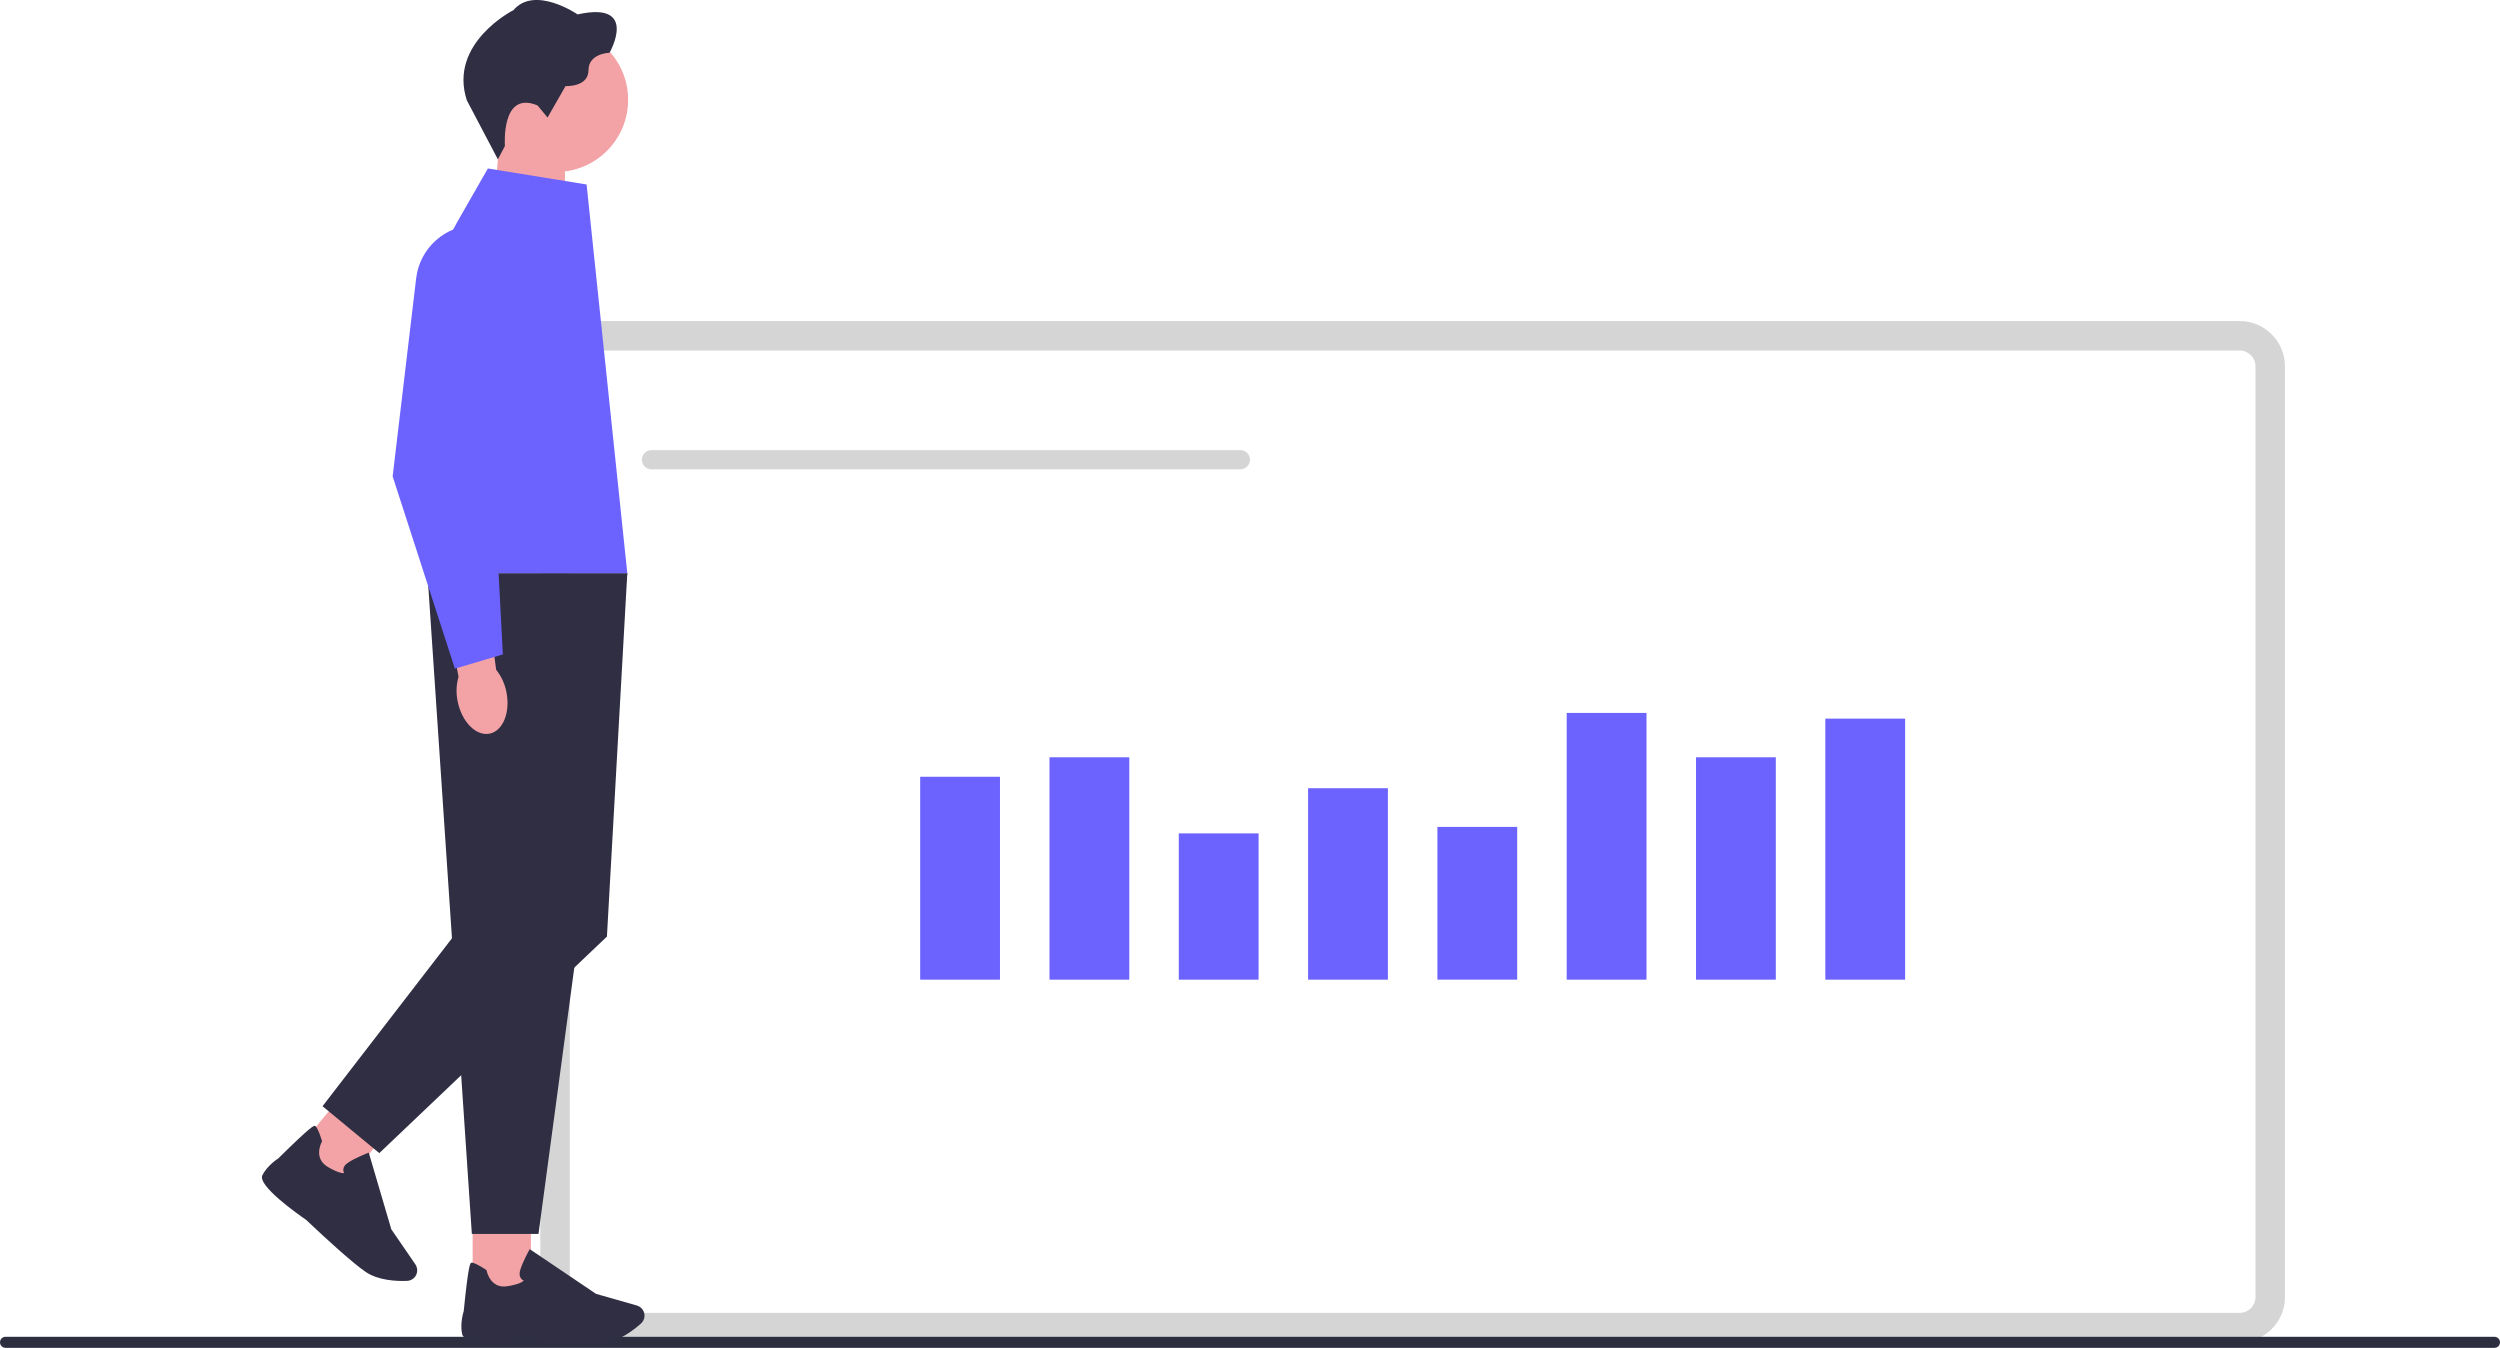
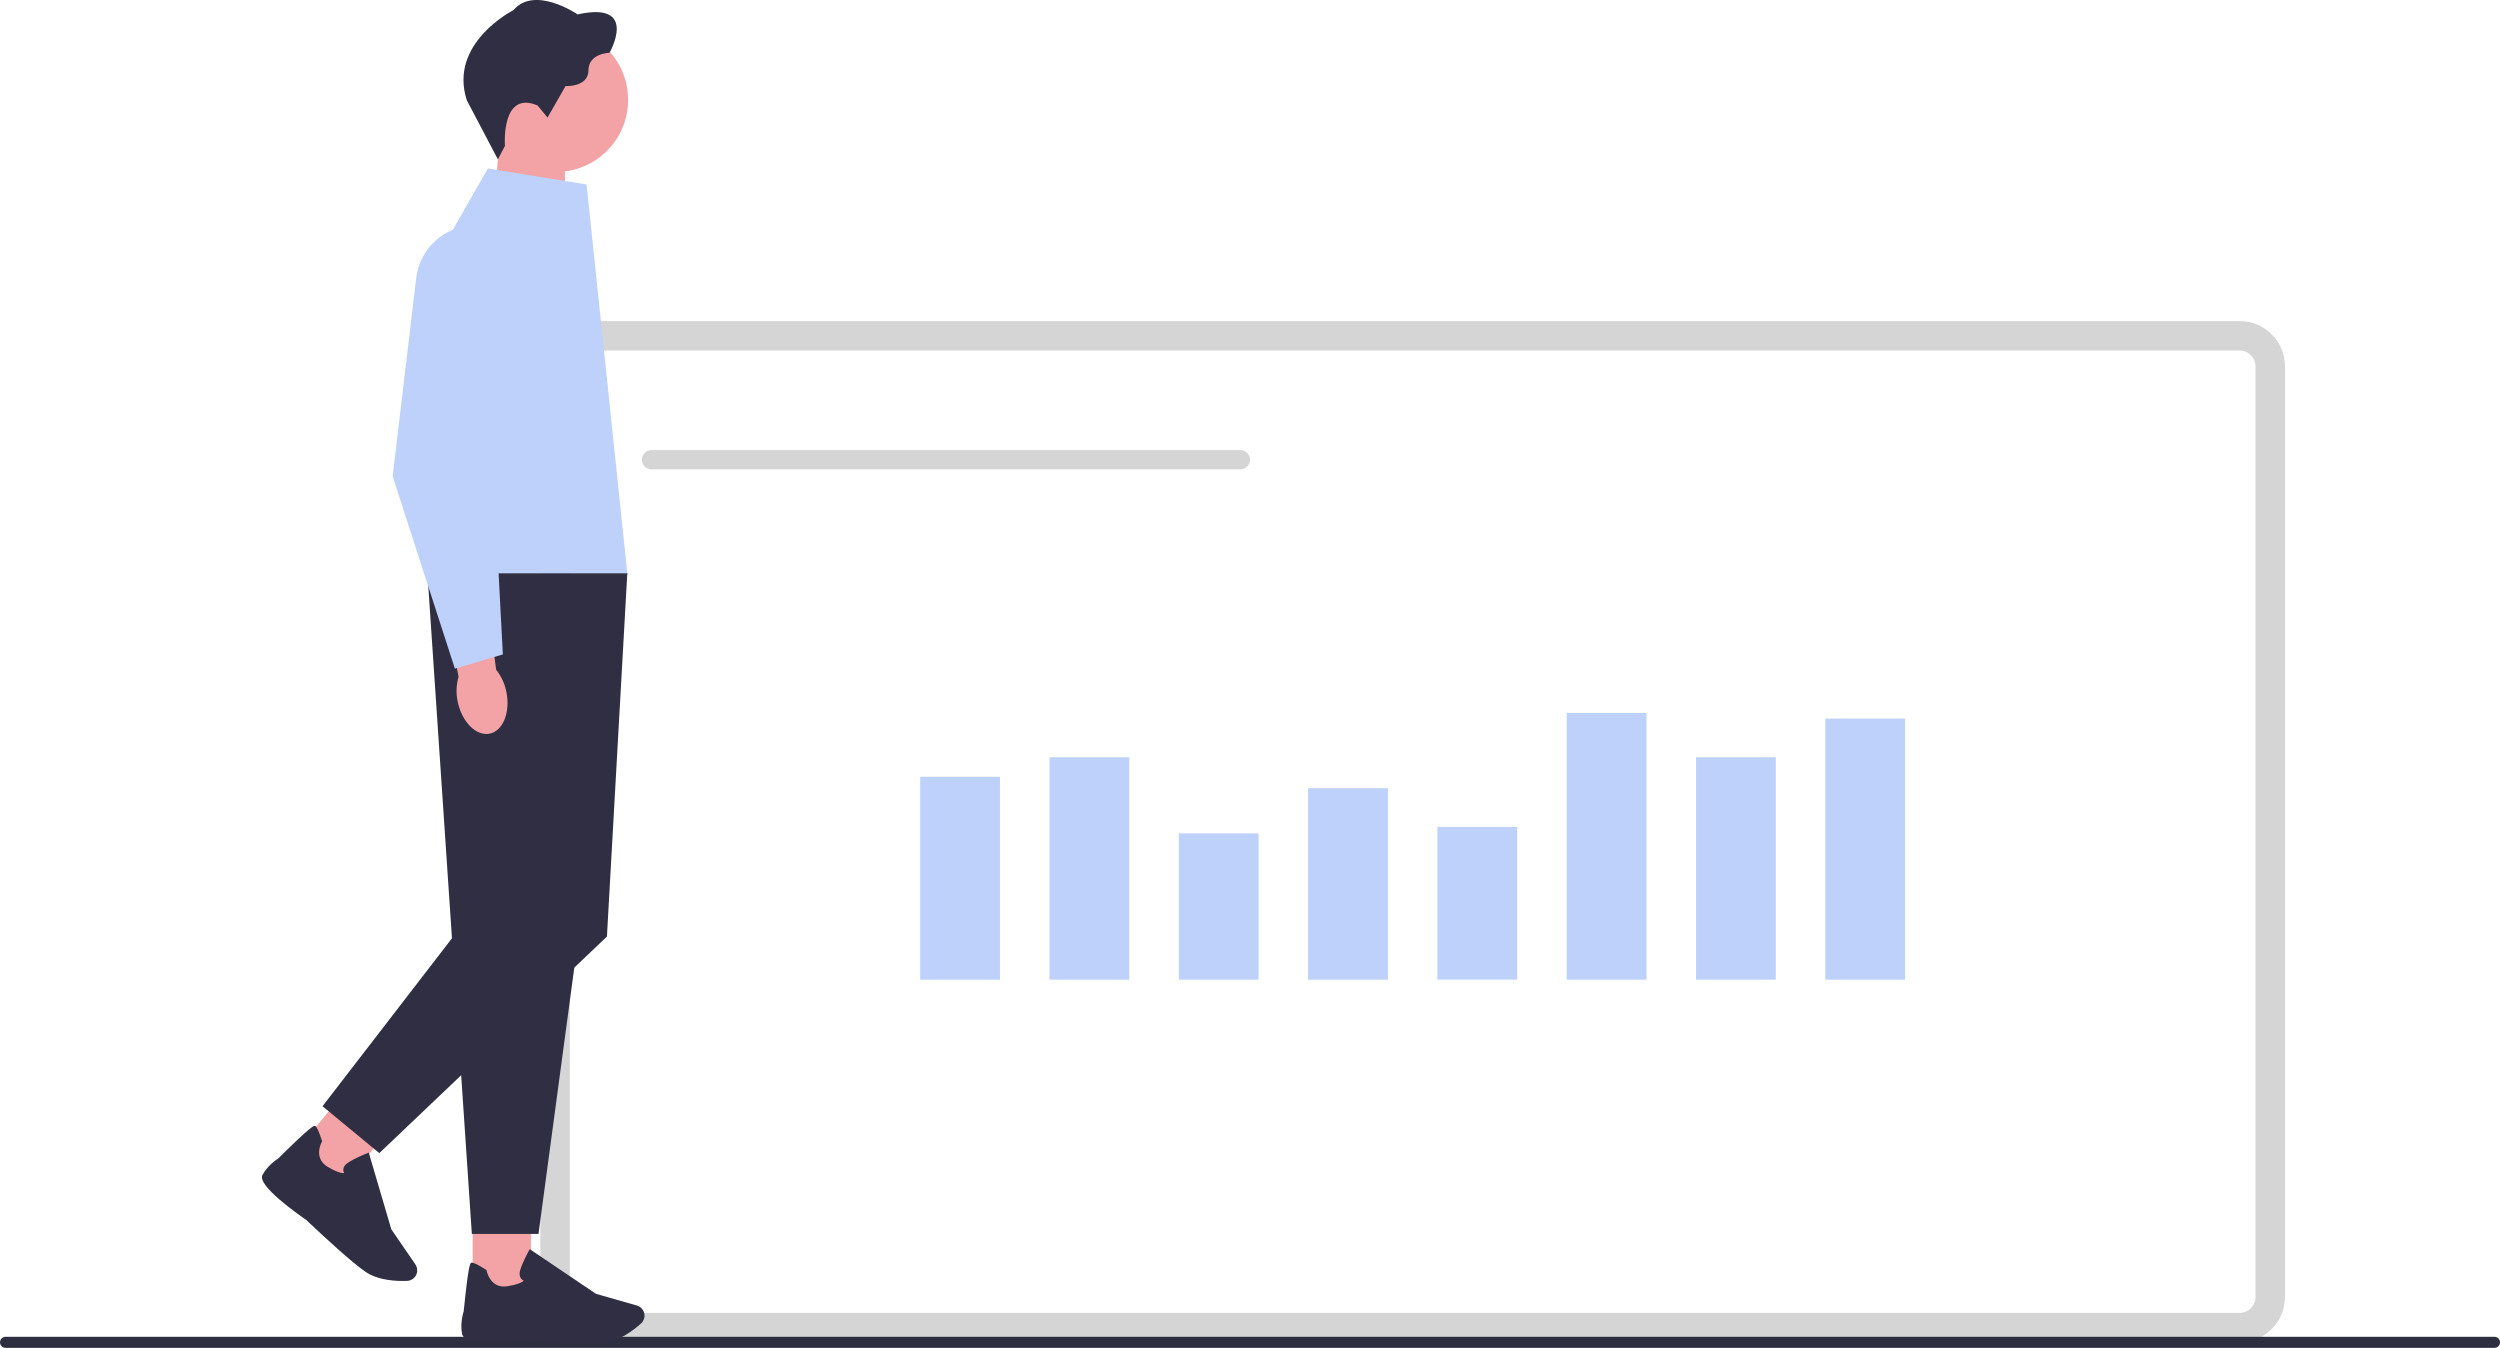
- <svg xmlns="http://www.w3.org/2000/svg" width="678.62" height="365.87" viewBox="0 0 678.62 365.87" class="injected-svg ClassicGrid__ImageFile-sc-td9pmq-4 fNAcXv grid_media">
+ <svg xmlns="http://www.w3.org/2000/svg" width="678.62" height="365.87" viewBox="0 0 678.62 365.87">
  <path d="m607.96,364.37H158.96c-6.78,0-12.29-5.51-12.29-12.29V99.44c0-6.78,5.51-12.29,12.29-12.29h449c6.78,0,12.29,5.51,12.29,12.29v252.64c0,6.78-5.51,12.29-12.29,12.29h0ZM158.96,95.15c-2.37,0-4.29,1.92-4.29,4.29v252.64c0,2.37,1.92,4.29,4.29,4.29h449c2.37,0,4.29-1.92,4.29-4.29V99.44c0-2.37-1.92-4.29-4.29-4.29H158.96Z" fill="#d5d5d6" stroke-width="0" />
-   <rect x="249.78" y="210.85" width="21.66" height="55.08" fill="#6c63ff" stroke-width="0" />
-   <rect x="284.88" y="205.56" width="21.66" height="60.37" fill="#6c63ff" stroke-width="0" />
-   <rect x="319.98" y="226.22" width="21.66" height="39.71" fill="#6c63ff" stroke-width="0" />
-   <rect x="355.08" y="213.96" width="21.66" height="51.97" fill="#6c63ff" stroke-width="0" />
-   <rect x="390.18" y="224.46" width="21.66" height="41.46" fill="#6c63ff" stroke-width="0" />
-   <rect x="425.28" y="193.52" width="21.66" height="72.41" fill="#6c63ff" stroke-width="0" />
-   <rect x="460.38" y="205.56" width="21.66" height="60.37" fill="#6c63ff" stroke-width="0" />
-   <rect x="495.48" y="195.07" width="21.66" height="70.86" fill="#6c63ff" stroke-width="0" />
+   <rect x="249.78" y="210.85" width="21.66" height="55.08" fill="#bdd1fb" stroke-width="0" />
+   <rect x="284.88" y="205.56" width="21.66" height="60.37" fill="#bdd1fb" stroke-width="0" />
+   <rect x="319.98" y="226.22" width="21.66" height="39.71" fill="#bdd1fb" stroke-width="0" />
+   <rect x="355.08" y="213.96" width="21.66" height="51.97" fill="#bdd1fb" stroke-width="0" />
+   <rect x="390.18" y="224.46" width="21.66" height="41.46" fill="#bdd1fb" stroke-width="0" />
+   <rect x="425.28" y="193.52" width="21.66" height="72.41" fill="#bdd1fb" stroke-width="0" />
+   <rect x="460.38" y="205.56" width="21.66" height="60.37" fill="#bdd1fb" stroke-width="0" />
+   <rect x="495.48" y="195.07" width="21.66" height="70.86" fill="#bdd1fb" stroke-width="0" />
  <path d="m176.84,122.18h159.86c1.44,0,2.61,1.17,2.61,2.61h0c0,1.44-1.17,2.61-2.61,2.61h-159.86c-1.44,0-2.61-1.17-2.61-2.61h0c0-1.44,1.17-2.61,2.61-2.61h0Z" fill="#d5d5d6" stroke-width="0" />
  <path d="m678.62,364.37c0,.83-.67,1.5-1.5,1.5H1.5c-.83,0-1.5-.67-1.5-1.5s.67-1.5,1.5-1.5h675.62c.83,0,1.5.67,1.5,1.5Z" fill="#2e2e41" stroke-width="0" />
  <polygon points="133.7 60.68 153.35 67.14 153.35 38.85 135.52 38.85 133.7 60.68" fill="#f3a3a6" stroke-width="0" />
  <circle cx="150.92" cy="27.1" r="19.58" fill="#f3a3a6" stroke-width="0" />
  <path d="m145.93,28.63l2.7,3.28,4.88-8.54s6.23.32,6.23-4.3,5.72-4.75,5.72-4.75c0,0,8.09-14.13-8.67-10.41,0,0-11.63-7.97-17.41-1.16,0,0-17.73,8.93-12.66,24.48l8.43,16.02,1.91-3.63s-1.16-15.23,8.87-10.99Z" fill="#2f2e43" stroke-width="0" />
  <rect x="128.3" y="328.67" width="15.82" height="22.44" fill="#f3a3a6" stroke-width="0" />
  <path d="m142.37,363.96c-2.71.25-16.24,1.31-16.92-1.79-.62-2.85.29-5.83.42-6.23,1.3-12.94,1.78-13.09,2.07-13.18.46-.13,1.81.5,3.99,1.91l.14.09.03.16c.04.2,1.01,4.95,5.59,4.23,3.14-.5,4.16-1.19,4.49-1.53-.27-.12-.6-.33-.83-.7-.34-.53-.4-1.21-.18-2.02.59-2.15,2.36-5.33,2.43-5.46l.2-.36,17.98,12.13,11.1,3.17c.84.24,1.51.84,1.85,1.64h0c.47,1.12.18,2.42-.72,3.23-2.02,1.81-6.02,4.92-10.23,5.3-1.12.1-2.6.14-4.26.14-6.95,0-17.08-.72-17.16-.73h0Z" fill="#2f2e43" stroke-width="0" />
  <rect x="82.49" y="300.76" width="22.44" height="15.82" transform="translate(-203.86 184.12) rotate(-50.4)" fill="#f3a3a6" stroke-width="0" />
  <path d="m83.13,331.15c-2.24-1.54-13.35-9.34-11.9-12.16,1.34-2.59,3.94-4.3,4.3-4.53,9.25-9.14,9.72-8.95,10-8.83.44.19,1.07,1.54,1.86,4.01l.05.15-.08.14c-.1.18-2.38,4.46,1.61,6.82,2.74,1.62,3.97,1.73,4.43,1.68-.13-.26-.25-.64-.2-1.07.07-.62.46-1.19,1.16-1.67,1.83-1.28,5.21-2.6,5.36-2.66l.38-.15,6.12,20.81,6.53,9.52c.49.72.63,1.61.38,2.45h0c-.35,1.16-1.4,1.98-2.62,2.03-2.71.11-7.77-.05-11.26-2.44-.92-.63-2.09-1.54-3.37-2.6-5.35-4.43-12.7-11.44-12.76-11.5h.01Z" fill="#2f2e43" stroke-width="0" />
  <path d="m170.28,155.58h-54.26l12.06,179.36h18.09l24.12-179.36h0Z" fill="#2f2e43" stroke-width="0" />
  <polygon points="159.23 165.46 170.28 155.58 164.75 254.23 102.96 313.01 87.55 300.28 123.56 253.56 159.23 165.46" fill="#2f2e43" stroke-width="0" />
-   <path d="m159.23,50.08l-26.8-4.35-8.32,14.55c-10.58,18.5-14.89,39.92-12.3,61.07l4.21,34.25h54.26l-11.05-105.51h0Z" fill="#6c63ff" stroke-width="0" />
-   <path id="uuid-b665f492-9b4b-4e5e-8d83-e9db200bf715-44-44-44-72-260" d="m137.47,187.88c1.11,5.53-.96,10.58-4.61,11.28-3.66.69-7.52-3.23-8.63-8.77-.47-2.21-.39-4.49.24-6.66l-4.4-23.51,11.5-1.79,3.11,23.37c1.42,1.79,2.38,3.87,2.79,6.09h0Z" fill="#f3a3a6" stroke-width="0" />
-   <path d="m123.48,181.51l-16.89-52.18v-.08l6.38-53.73c.98-8.23,7.96-14.43,16.24-14.43,5.07,0,9.77,2.29,12.89,6.29s4.21,9.11,2.98,14.04l-11.27,45.07,2.69,51.15-13.03,3.87h.01Z" fill="#6c63ff" stroke-width="0" />
+   <path d="m159.23,50.08l-26.8-4.35-8.32,14.55c-10.58,18.5-14.89,39.92-12.3,61.07l4.21,34.25h54.26l-11.05-105.51h0Z" fill="#bdd1fb" stroke-width="0" />
+   <path id="uuid-b665f492-9b4b-4e5e-8d83-e9db200bf715-44-44-44-72-678" d="m137.47,187.88c1.11,5.53-.96,10.58-4.61,11.28-3.66.69-7.52-3.23-8.63-8.77-.47-2.21-.39-4.49.24-6.66l-4.4-23.51,11.5-1.79,3.11,23.37c1.42,1.79,2.38,3.87,2.79,6.09h0Z" fill="#f3a3a6" stroke-width="0" />
+   <path d="m123.48,181.51l-16.89-52.18v-.08l6.38-53.73c.98-8.23,7.96-14.43,16.24-14.43,5.07,0,9.77,2.29,12.89,6.29s4.21,9.11,2.98,14.04l-11.27,45.07,2.69,51.15-13.03,3.87h.01Z" fill="#bdd1fb" stroke-width="0" />
</svg>
